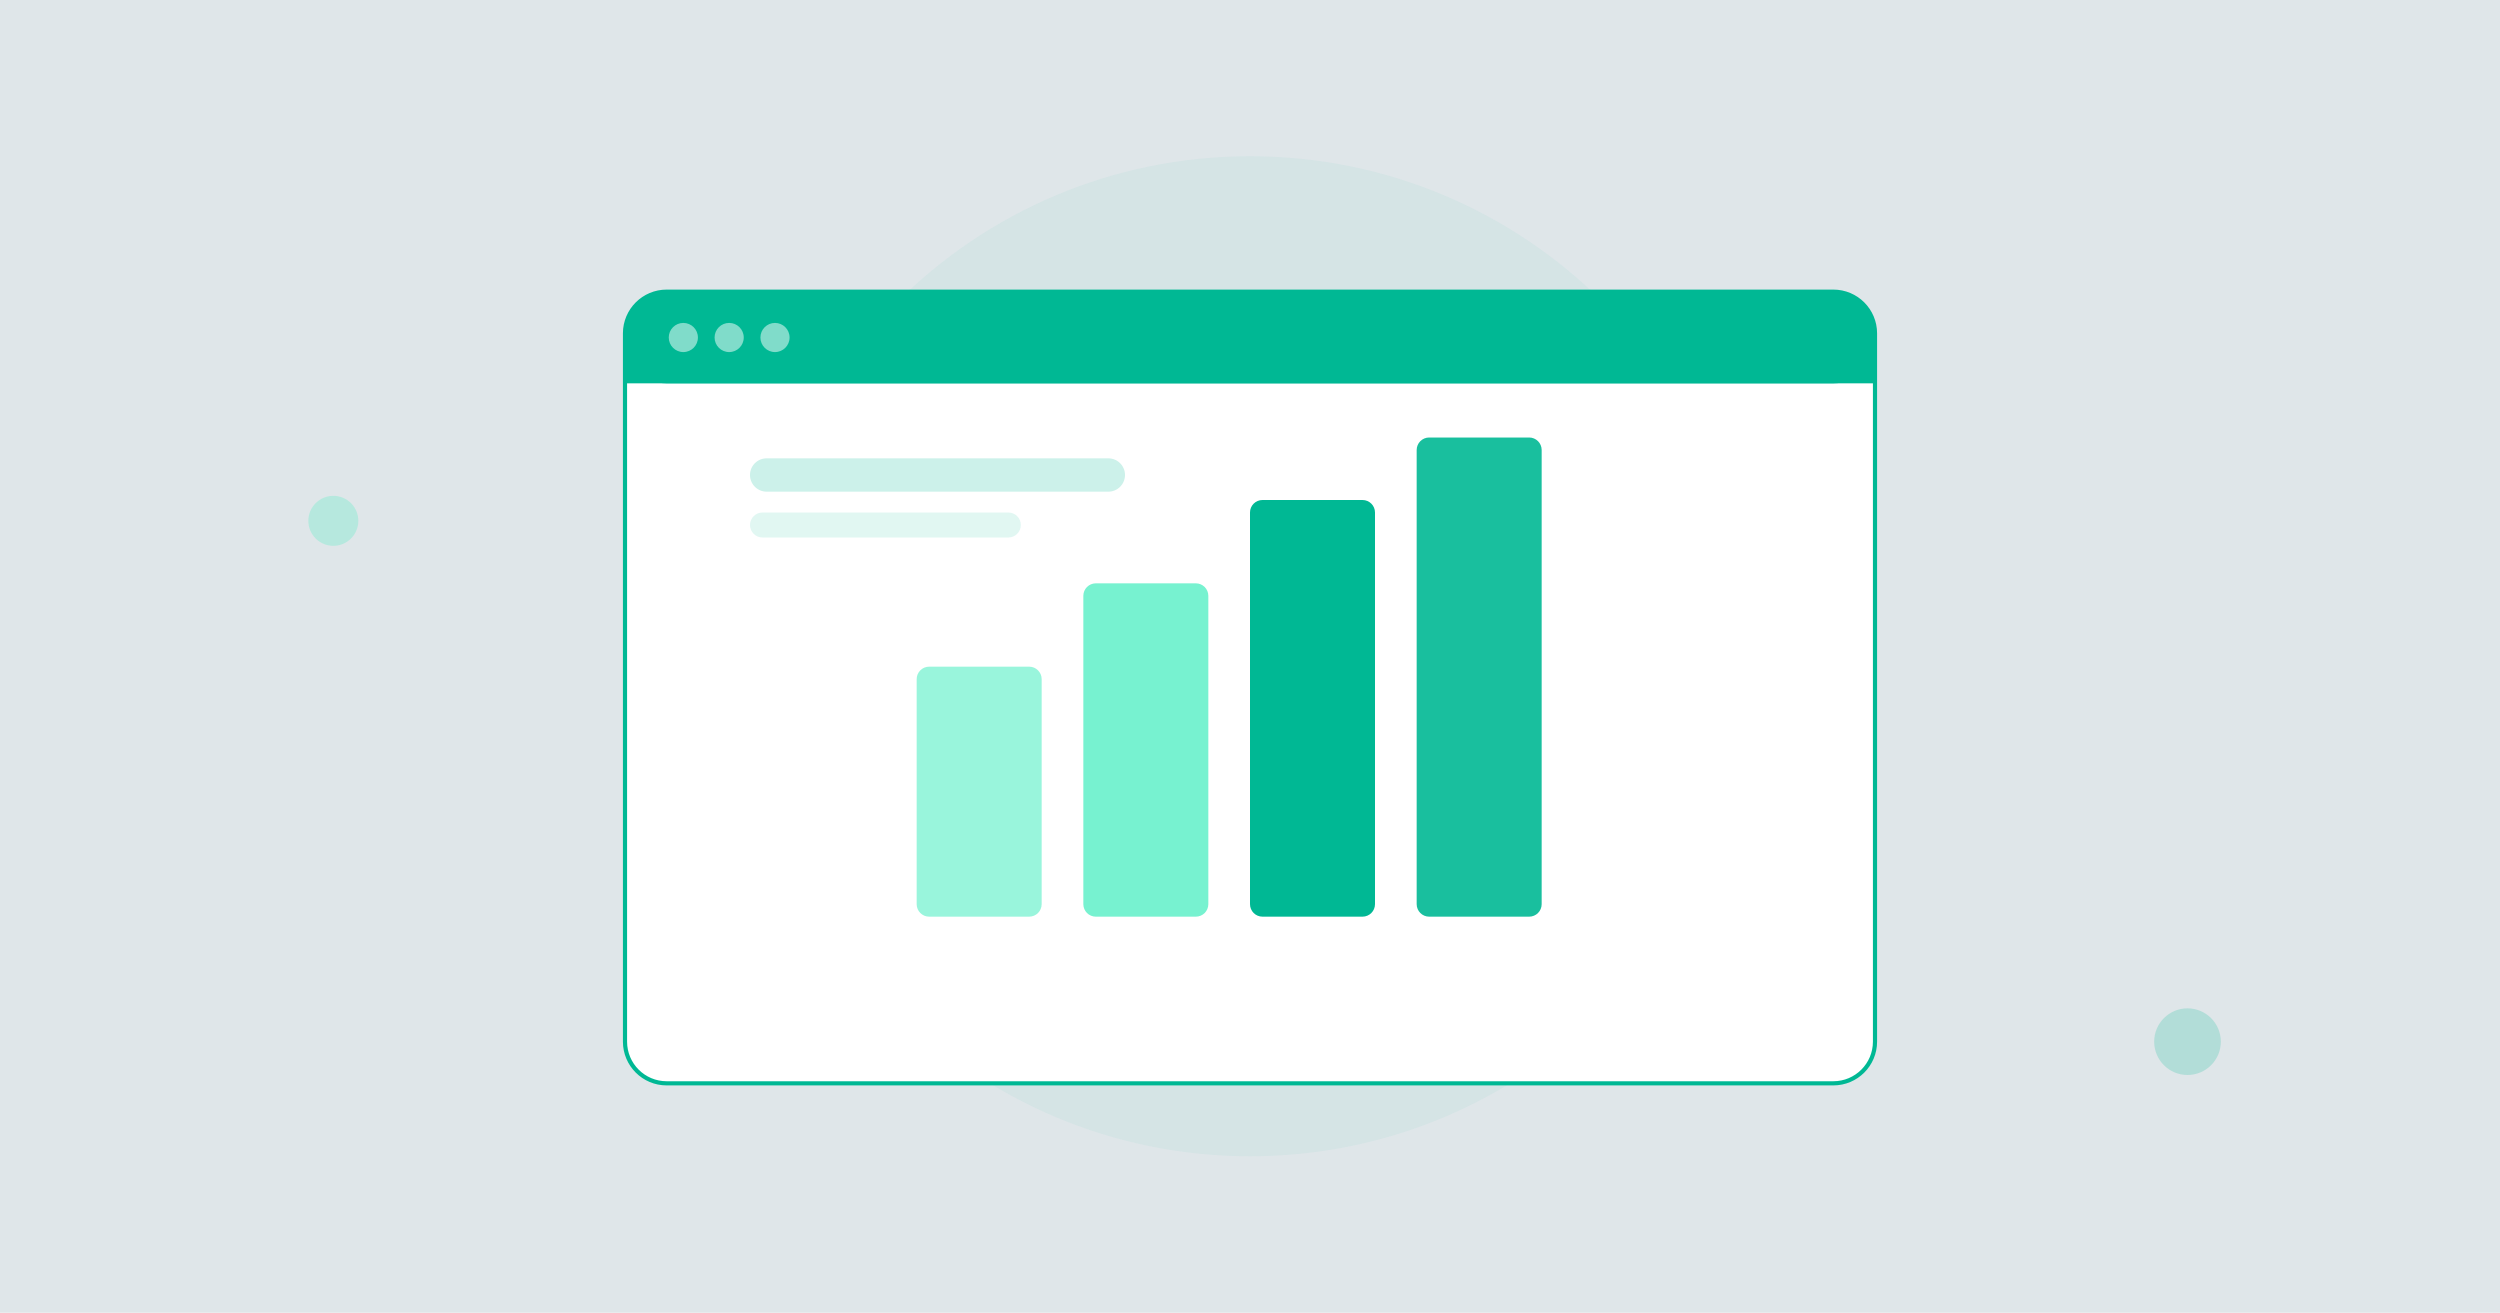
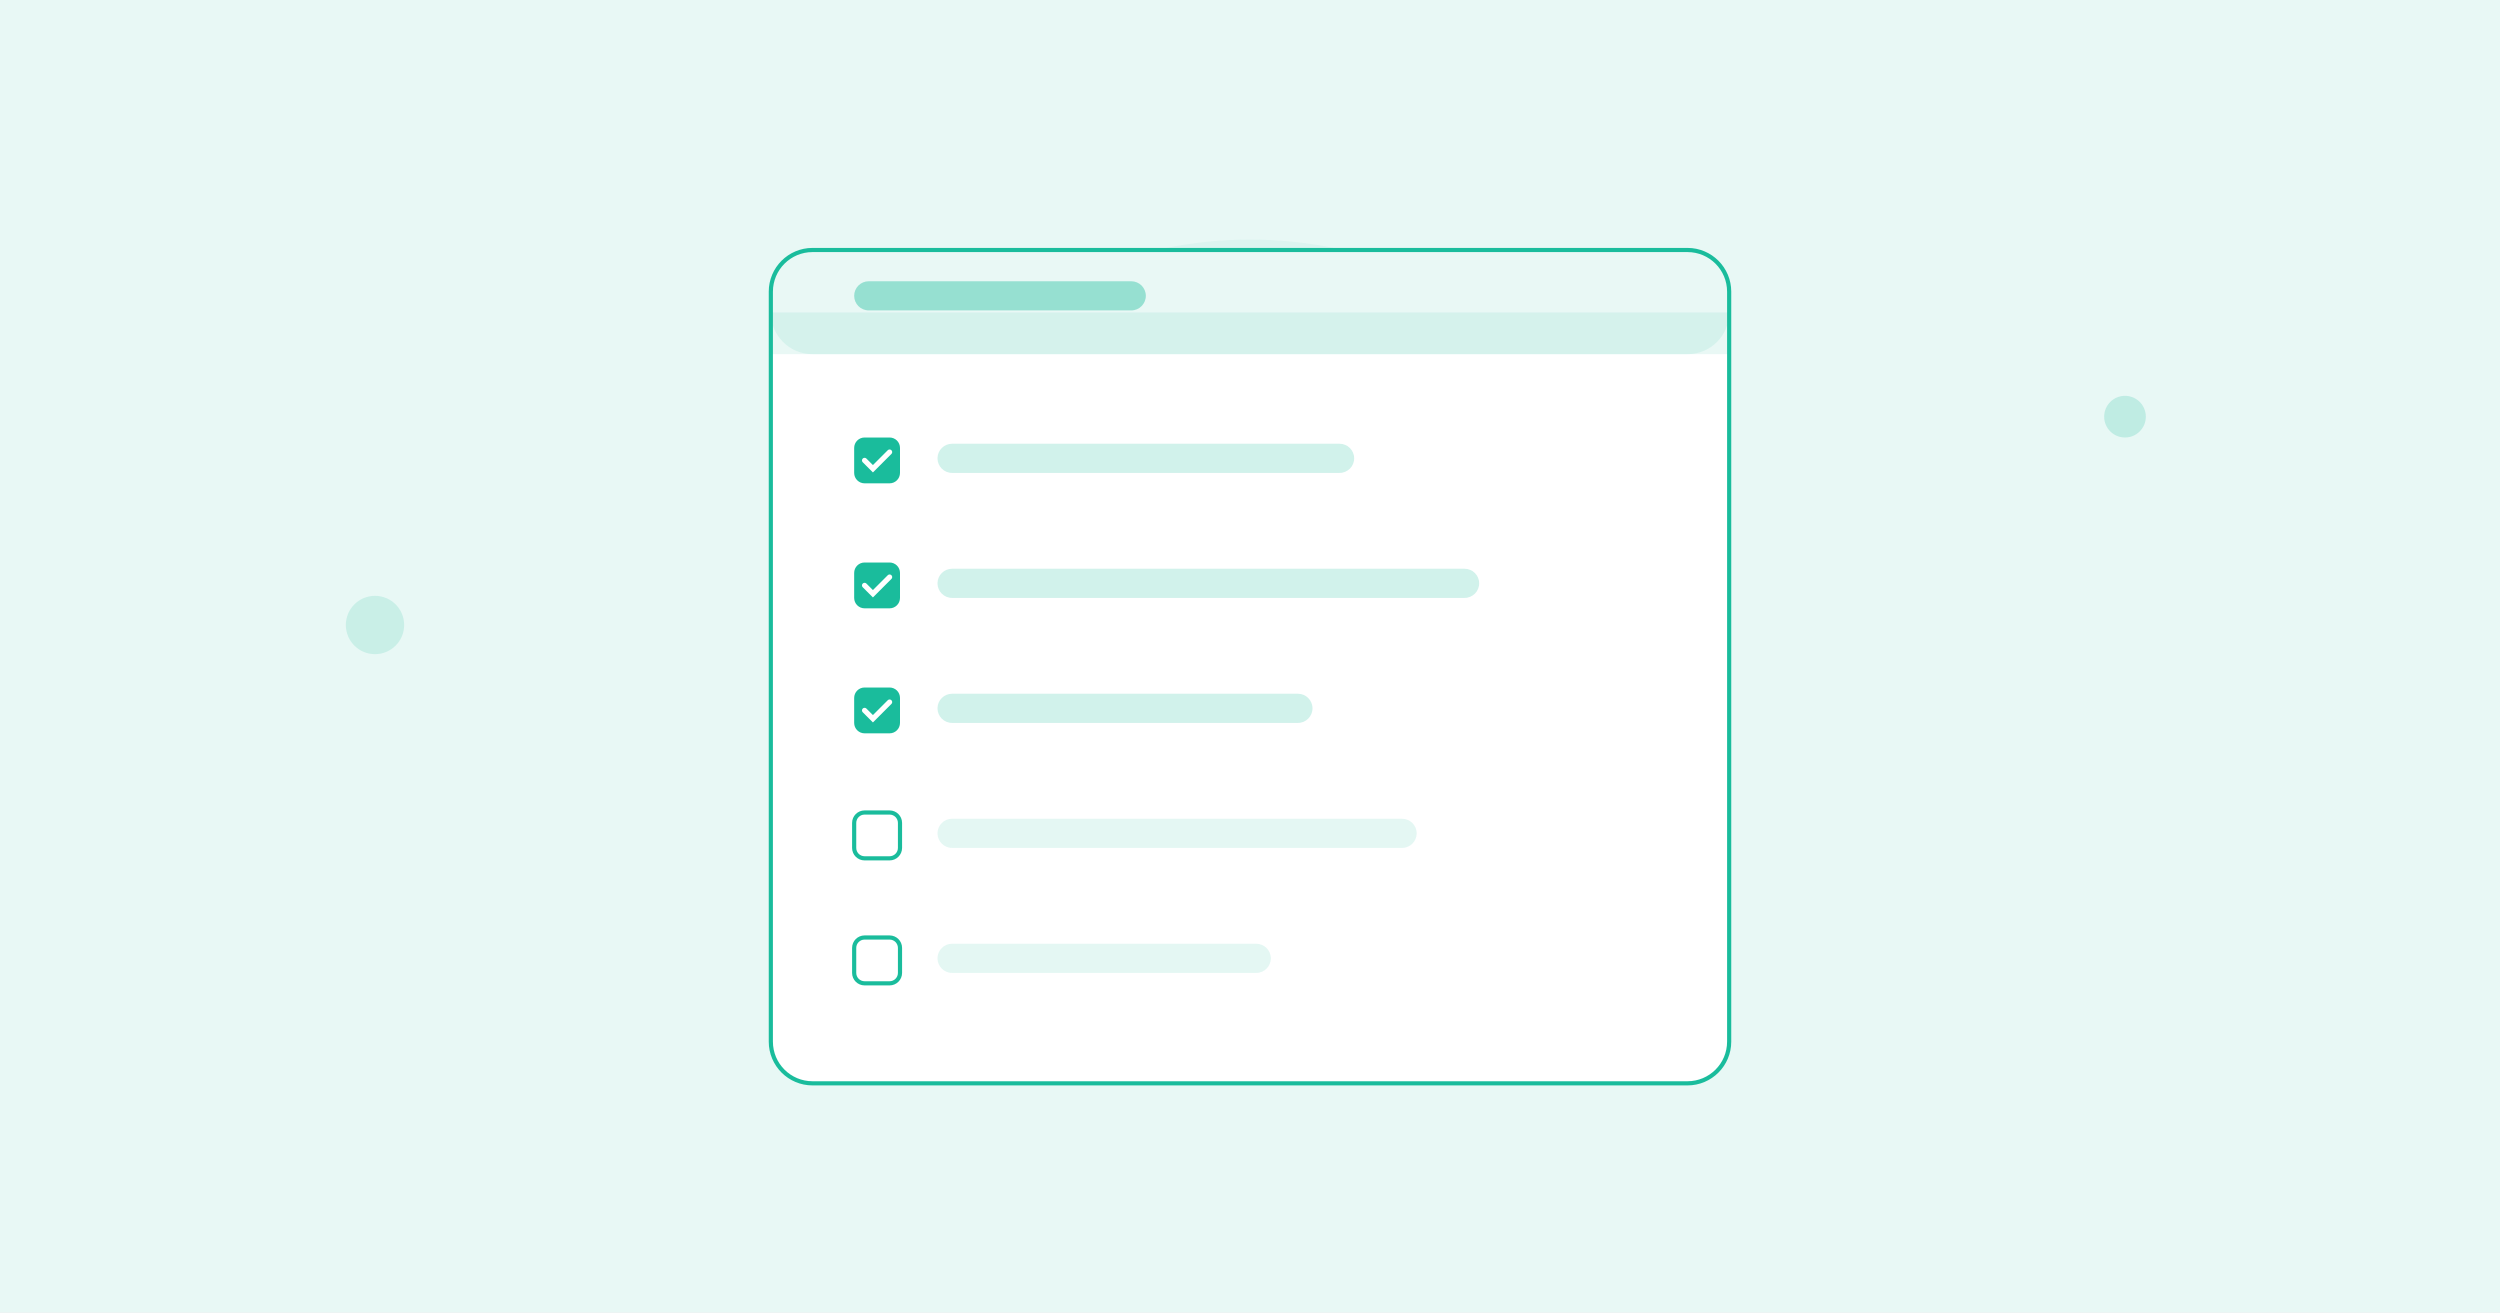
<svg xmlns="http://www.w3.org/2000/svg" viewBox="0 0 1200 630" fill="none">
-   <rect width="1200" height="630" fill="#dfe6e9" />
-   <circle cx="600" cy="315" r="240" fill="#00b894" opacity="0.05" />
-   <rect x="300" y="140" width="600" height="380" rx="20" fill="white" stroke="#00b894" stroke-width="2" />
-   <rect x="300" y="140" width="600" height="44" rx="20" fill="#00b894" />
-   <rect x="300" y="164" width="600" height="20" fill="#00b894" />
-   <circle cx="328" cy="162" r="7" fill="white" opacity="0.5" />
-   <circle cx="350" cy="162" r="7" fill="white" opacity="0.5" />
-   <circle cx="372" cy="162" r="7" fill="white" opacity="0.5" />
-   <rect x="440" y="320" width="60" height="120" rx="6" fill="#55efc4" opacity="0.6" />
-   <rect x="520" y="280" width="60" height="160" rx="6" fill="#55efc4" opacity="0.8" />
-   <rect x="600" y="240" width="60" height="200" rx="6" fill="#00b894" />
-   <rect x="680" y="210" width="60" height="230" rx="6" fill="#00b894" opacity="0.9" />
-   <rect x="360" y="220" width="180" height="16" rx="8" fill="#00b894" opacity="0.2" />
-   <rect x="360" y="246" width="130" height="12" rx="6" fill="#00b894" opacity="0.12" />
-   <circle cx="160" cy="250" r="12" fill="#55efc4" opacity="0.3" />
-   <circle cx="1050" cy="500" r="16" fill="#00b894" opacity="0.2" />
+   <rect width="1200" height="630" fill="#e8f8f5" />
+   <circle cx="600" cy="315" r="200" fill="#1abc9c" opacity="0.06" />
+   <rect x="370" y="120" width="460" height="400" rx="20" fill="white" stroke="#1abc9c" stroke-width="2" />
+   <rect x="370" y="120" width="460" height="50" rx="20" fill="#1abc9c" opacity="0.1" />
+   <rect x="370" y="150" width="460" height="20" fill="#1abc9c" opacity="0.1" />
+   <rect x="410" y="135" width="140" height="14" rx="7" fill="#1abc9c" opacity="0.4" />
+   <g transform="translate(410,210)">
+     <rect width="22" height="22" rx="5" fill="#1abc9c" />
+     <path d="M5 11L9 15L17 7" stroke="white" stroke-width="2.5" fill="none" stroke-linecap="round" />
+     <rect x="40" y="3" width="200" height="14" rx="7" fill="#1abc9c" opacity="0.2" />
+   </g>
+   <g transform="translate(410,270)">
+     <rect width="22" height="22" rx="5" fill="#1abc9c" />
+     <path d="M5 11L9 15L17 7" stroke="white" stroke-width="2.5" fill="none" stroke-linecap="round" />
+     <rect x="40" y="3" width="260" height="14" rx="7" fill="#1abc9c" opacity="0.2" />
+   </g>
+   <g transform="translate(410,330)">
+     <rect width="22" height="22" rx="5" fill="#1abc9c" />
+     <path d="M5 11L9 15L17 7" stroke="white" stroke-width="2.5" fill="none" stroke-linecap="round" />
+     <rect x="40" y="3" width="180" height="14" rx="7" fill="#1abc9c" opacity="0.2" />
+   </g>
+   <g transform="translate(410,390)">
+     <rect width="22" height="22" rx="5" stroke="#1abc9c" stroke-width="2" fill="none" />
+     <rect x="40" y="3" width="230" height="14" rx="7" fill="#1abc9c" opacity="0.12" />
+   </g>
+   <g transform="translate(410,450)">
+     <rect width="22" height="22" rx="5" stroke="#1abc9c" stroke-width="2" fill="none" />
+     <rect x="40" y="3" width="160" height="14" rx="7" fill="#1abc9c" opacity="0.12" />
+   </g>
+   <circle cx="180" cy="300" r="14" fill="#1abc9c" opacity="0.15" />
+   <circle cx="1020" cy="200" r="10" fill="#1abc9c" opacity="0.2" />
</svg>
